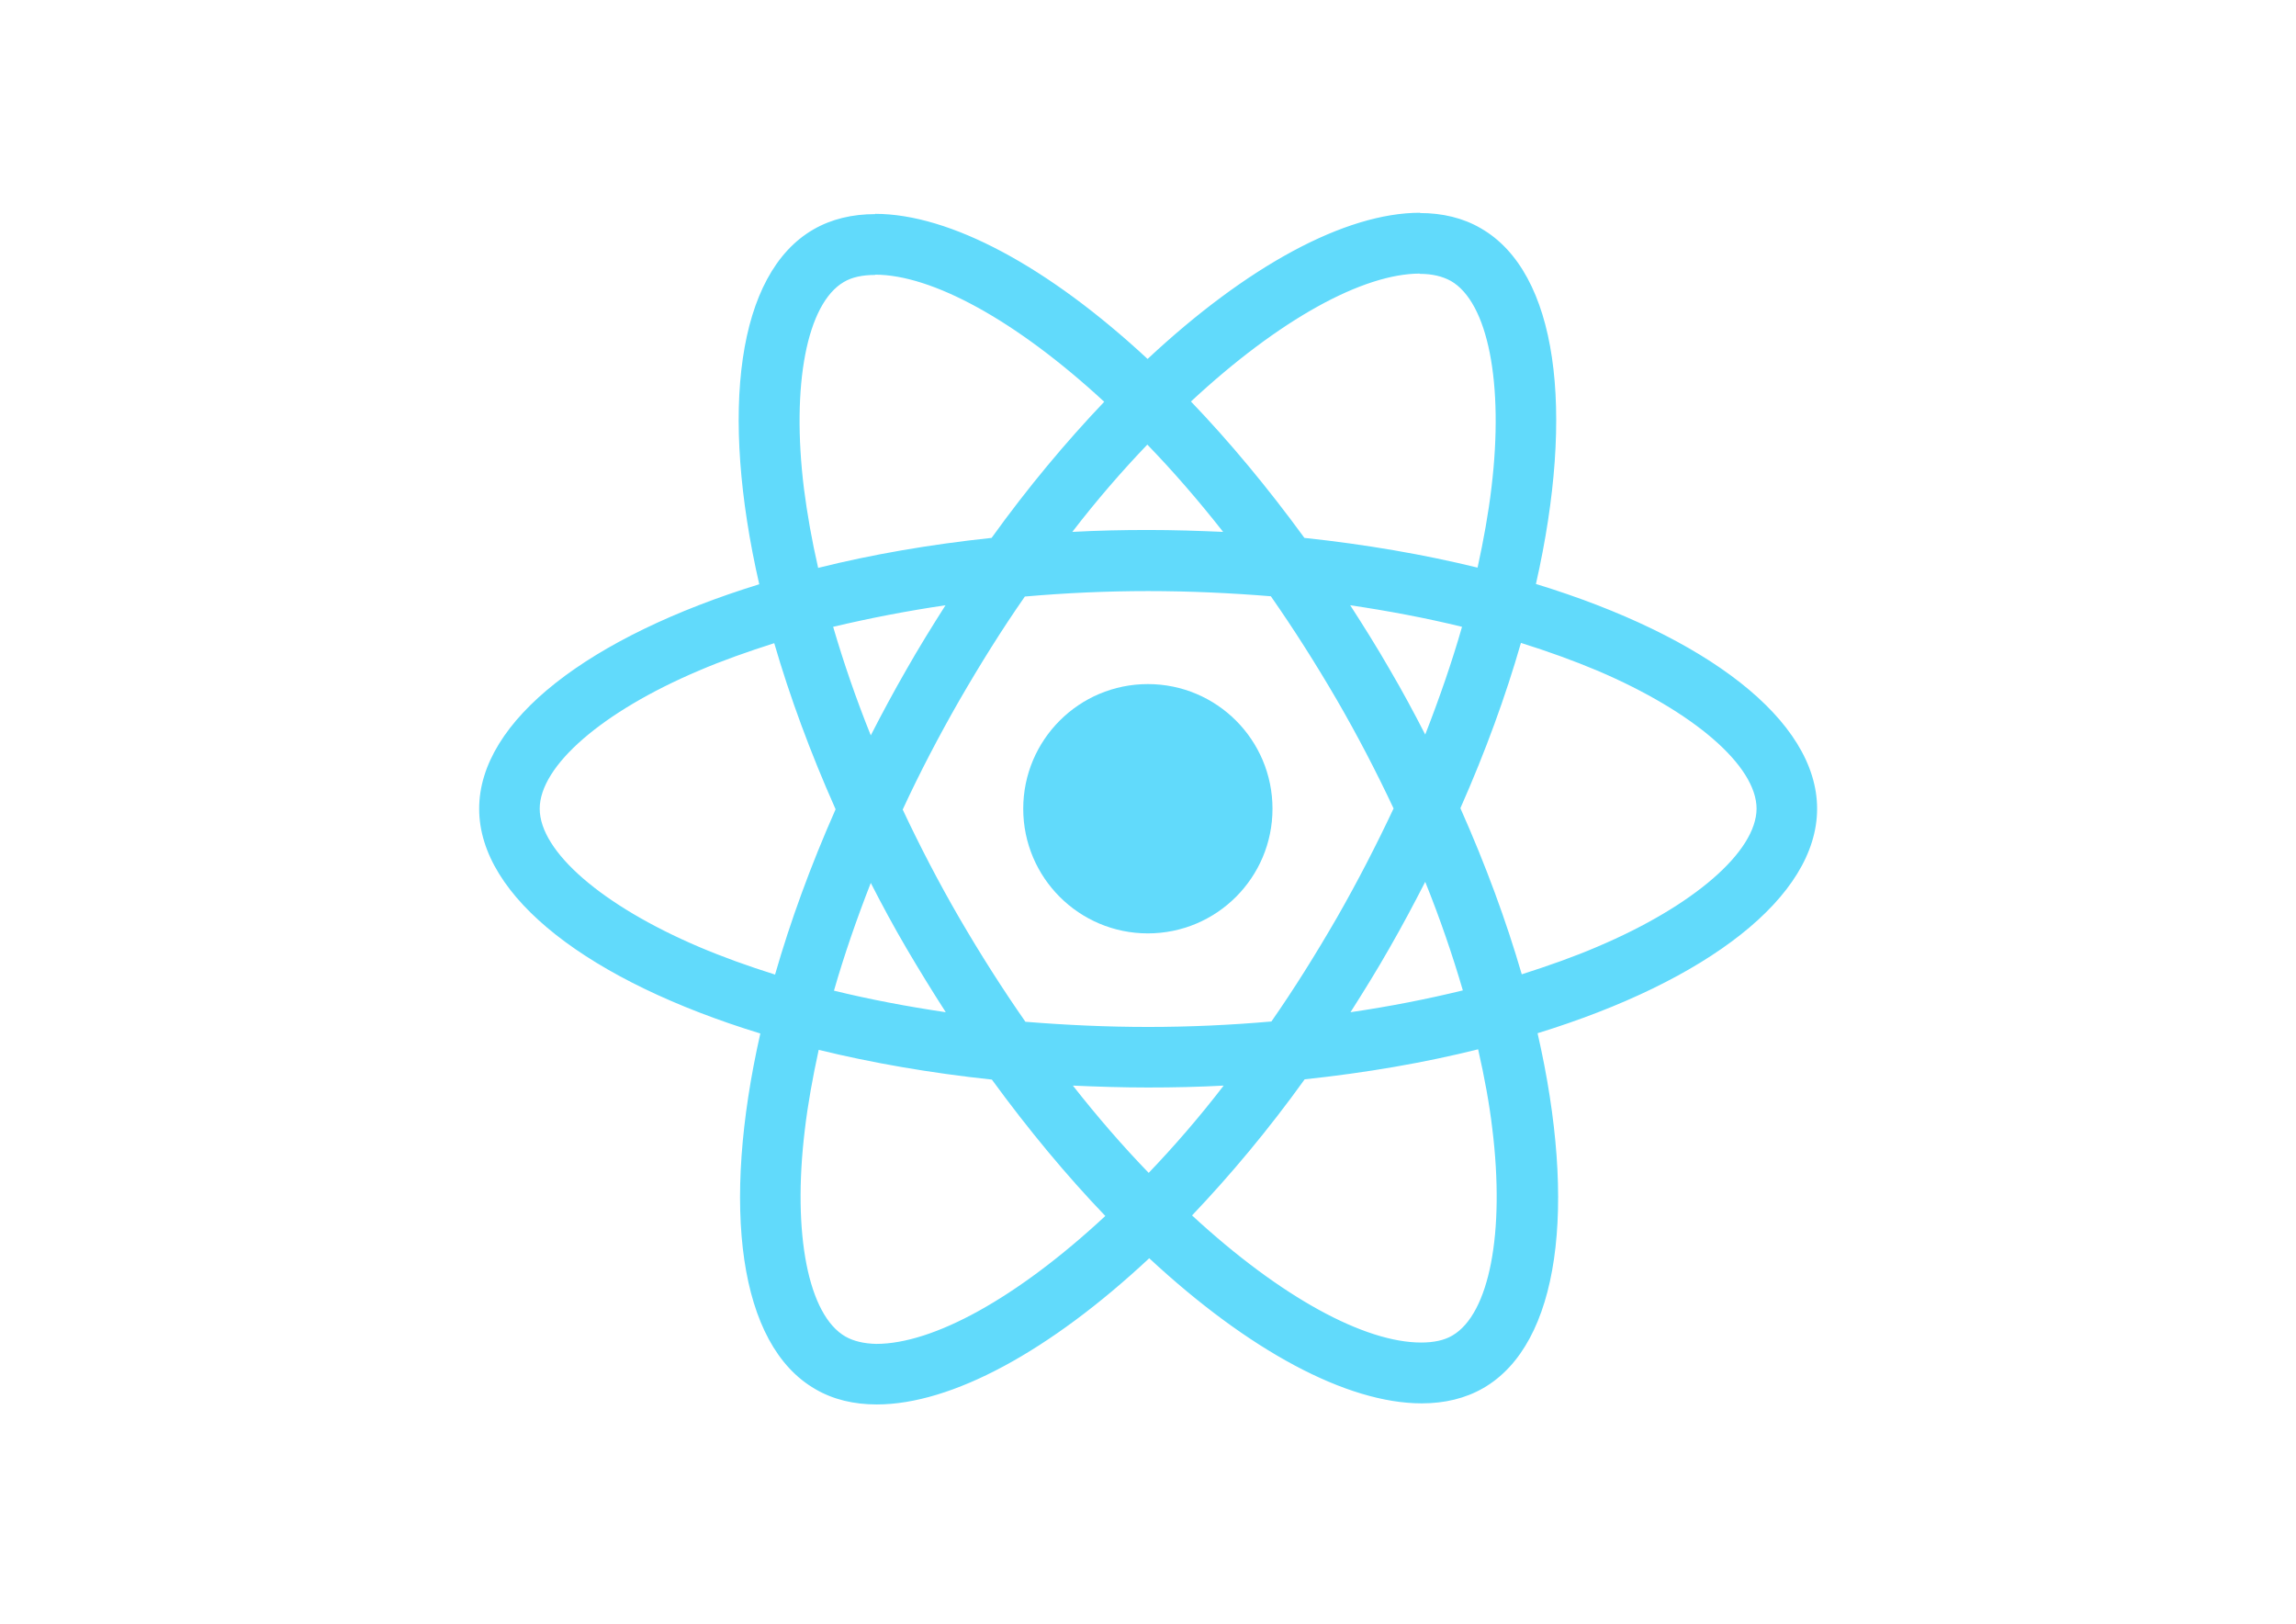
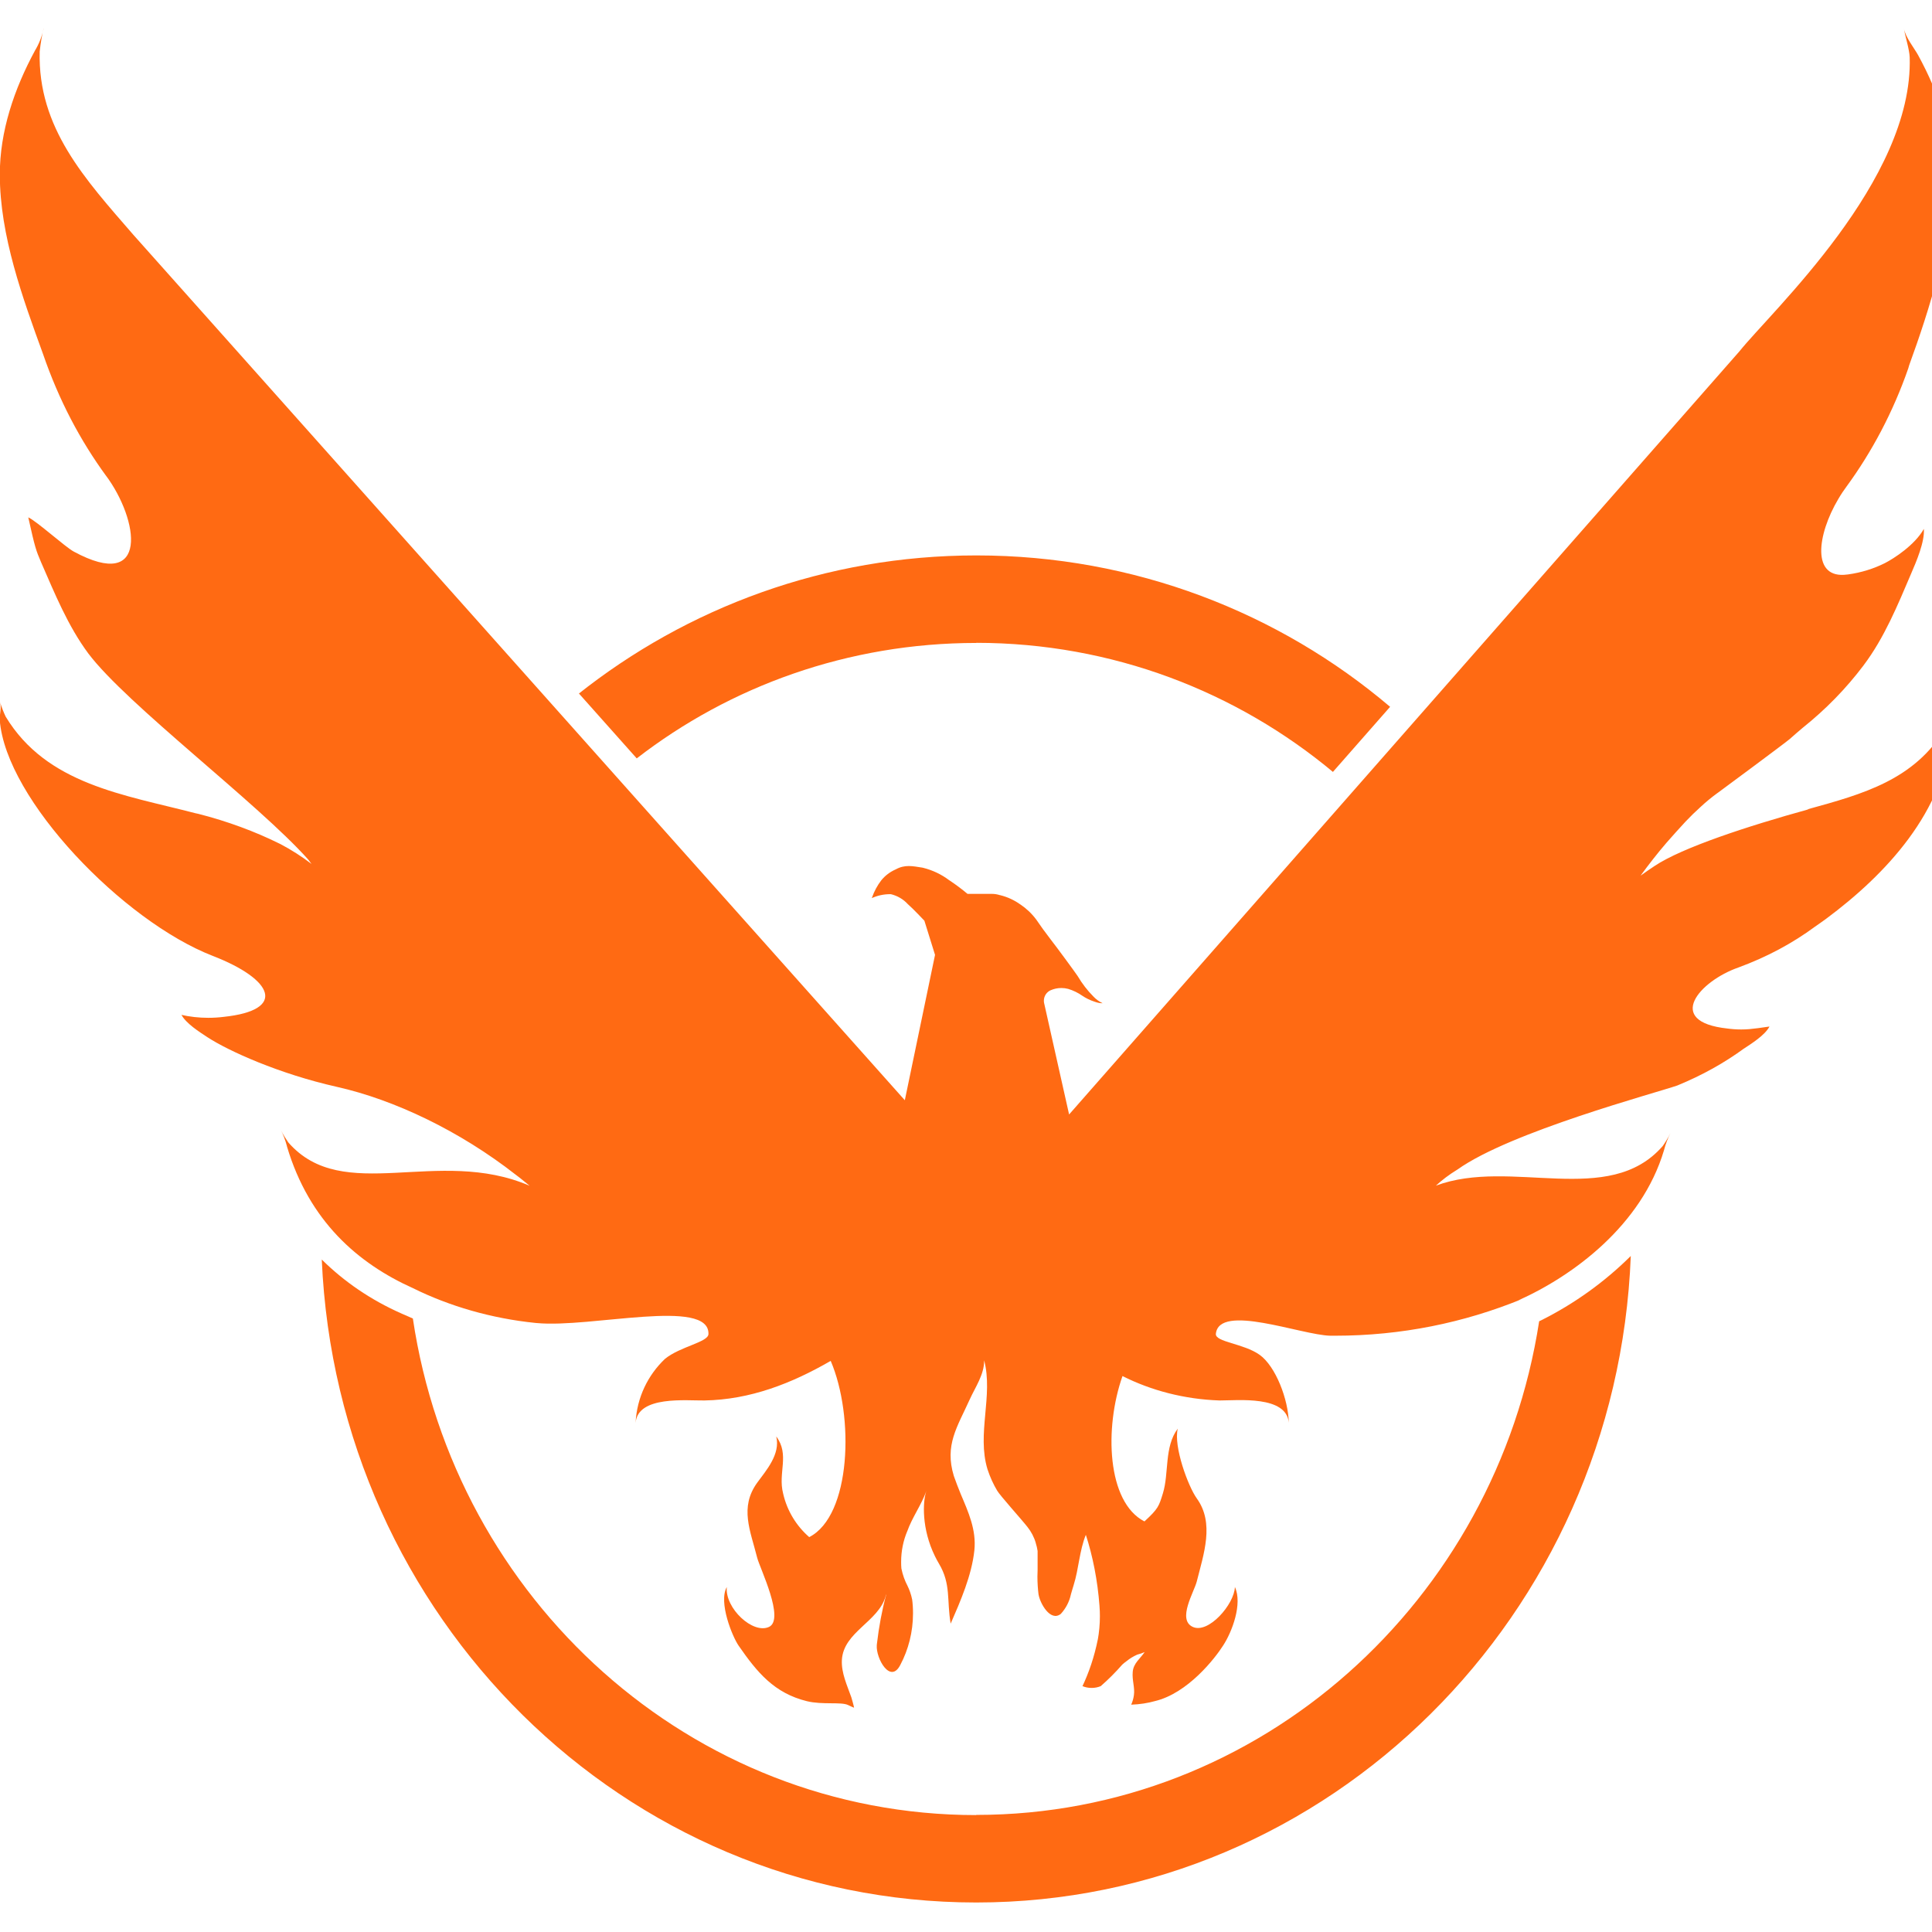
- <svg xmlns="http://www.w3.org/2000/svg" viewBox="0 0 841.9 595.3">
-   <g fill="#61DAFB">
-     <path d="M666.3 296.5c0-32.5-40.7-63.3-103.1-82.4 14.4-63.6 8-114.2-20.2-130.4-6.5-3.8-14.1-5.6-22.4-5.6v22.3c4.6 0 8.3.9 11.4 2.6 13.6 7.8 19.5 37.5 14.9 75.7-1.1 9.4-2.9 19.3-5.1 29.4-19.6-4.8-41-8.5-63.5-10.9-13.5-18.5-27.5-35.3-41.6-50 32.6-30.3 63.2-46.9 84-46.9V78c-27.5 0-63.5 19.6-99.9 53.6-36.4-33.8-72.4-53.2-99.9-53.2v22.3c20.7 0 51.4 16.5 84 46.6-14 14.7-28 31.4-41.3 49.9-22.6 2.4-44 6.1-63.6 11-2.3-10-4-19.7-5.2-29-4.7-38.2 1.1-67.9 14.6-75.8 3-1.8 6.9-2.6 11.5-2.6V78.5c-8.4 0-16 1.8-22.6 5.6-28.1 16.2-34.4 66.7-19.9 130.1-62.2 19.2-102.7 49.9-102.7 82.3 0 32.5 40.7 63.3 103.1 82.4-14.4 63.6-8 114.2 20.2 130.4 6.5 3.8 14.1 5.6 22.5 5.6 27.5 0 63.5-19.6 99.9-53.6 36.4 33.8 72.4 53.2 99.9 53.2 8.4 0 16-1.8 22.6-5.6 28.1-16.2 34.4-66.7 19.9-130.1 62-19.1 102.5-49.9 102.5-82.3zm-130.2-66.7c-3.7 12.9-8.3 26.2-13.5 39.5-4.1-8-8.4-16-13.1-24-4.6-8-9.5-15.8-14.4-23.4 14.2 2.1 27.9 4.7 41 7.9zm-45.8 106.5c-7.8 13.5-15.8 26.3-24.1 38.2-14.9 1.3-30 2-45.2 2-15.1 0-30.2-.7-45-1.9-8.3-11.9-16.4-24.6-24.2-38-7.6-13.1-14.5-26.4-20.8-39.8 6.2-13.4 13.2-26.8 20.7-39.9 7.8-13.5 15.8-26.3 24.1-38.2 14.9-1.3 30-2 45.2-2 15.1 0 30.2.7 45 1.9 8.3 11.9 16.4 24.6 24.2 38 7.6 13.1 14.5 26.4 20.8 39.8-6.3 13.4-13.2 26.8-20.7 39.9zm32.3-13c5.4 13.4 10 26.8 13.8 39.8-13.1 3.2-26.9 5.9-41.2 8 4.9-7.7 9.8-15.6 14.4-23.7 4.6-8 8.9-16.1 13-24.1zM421.2 430c-9.3-9.6-18.6-20.3-27.8-32 9 .4 18.2.7 27.5.7 9.4 0 18.7-.2 27.8-.7-9 11.7-18.3 22.4-27.5 32zm-74.4-58.9c-14.2-2.1-27.9-4.7-41-7.9 3.7-12.9 8.3-26.2 13.5-39.5 4.1 8 8.4 16 13.1 24 4.7 8 9.5 15.8 14.4 23.4zM420.7 163c9.3 9.6 18.6 20.3 27.8 32-9-.4-18.2-.7-27.5-.7-9.4 0-18.7.2-27.8.7 9-11.7 18.3-22.4 27.5-32zm-74 58.9c-4.9 7.7-9.8 15.6-14.4 23.7-4.6 8-8.9 16-13 24-5.4-13.4-10-26.8-13.8-39.8 13.1-3.1 26.9-5.8 41.2-7.9zm-90.5 125.2c-35.4-15.1-58.3-34.9-58.3-50.6 0-15.7 22.9-35.6 58.3-50.6 8.6-3.7 18-7 27.7-10.1 5.7 19.6 13.2 40 22.5 60.9-9.2 20.8-16.6 41.1-22.2 60.6-9.9-3.1-19.3-6.5-28-10.2zM310 490c-13.6-7.8-19.5-37.5-14.9-75.7 1.1-9.4 2.9-19.3 5.1-29.4 19.6 4.8 41 8.5 63.5 10.9 13.5 18.5 27.5 35.3 41.6 50-32.6 30.3-63.2 46.9-84 46.9-4.5-.1-8.3-1-11.3-2.7zm237.2-76.2c4.7 38.2-1.1 67.9-14.6 75.8-3 1.8-6.9 2.6-11.5 2.6-20.7 0-51.4-16.5-84-46.6 14-14.7 28-31.4 41.3-49.9 22.6-2.4 44-6.1 63.6-11 2.3 10.1 4.1 19.8 5.2 29.1zm38.5-66.7c-8.6 3.7-18 7-27.7 10.1-5.7-19.6-13.2-40-22.5-60.9 9.2-20.8 16.6-41.1 22.2-60.6 9.9 3.1 19.3 6.5 28.1 10.2 35.4 15.1 58.3 34.9 58.3 50.6-.1 15.7-23 35.6-58.4 50.6zM320.8 78.4z" />
-     <circle cx="420.9" cy="296.5" r="45.7" />
-     <path d="M520.5 78.1z" />
-   </g>
+ <svg xmlns="http://www.w3.org/2000/svg" class="icon icon-phoenix-crest" width="32" height="32" viewBox="0 0 33 32" aria-labelledby="title">
+   <path style="fill:#ff6a13" d="M16.674 10.48c2.324 0.001 4.454 0.834 6.108 2.217l-0.015-0.012 0.977-1.112c-1.893-1.608-4.366-2.586-7.066-2.586-2.575 0-4.942 0.889-6.811 2.376l0.022-0.017 0.987 1.108c1.588-1.23 3.607-1.972 5.801-1.972 0.001 0 0.002 0 0.002 0h-0z" />
+   <path style="fill:#ff6a13" d="M16.674 30.503c-4.871 0-8.906-3.679-9.622-8.482l-0.192-0.084c-0.529-0.234-0.981-0.545-1.365-0.924l0.001 0.001c0.265 6.114 5.169 10.982 11.178 10.982 6.028 0 10.942-4.907 11.181-11.043-0.446 0.443-0.963 0.815-1.531 1.099l-0.034 0.016c-0.737 4.778-4.761 8.432-9.614 8.432z" />
+   <path style="fill:#ff6a13" d="M30.894 13.323c-1.051 0.29-2.161 0.655-2.63 0.967-0.082 0.054-0.162 0.11-0.242 0.167 0.141-0.193 0.287-0.381 0.443-0.562 0.104-0.117 0.213-0.242 0.324-0.36 0.083-0.088 0.169-0.172 0.258-0.252 0.089-0.083 0.185-0.162 0.285-0.235l0.009-0.006c0.064-0.046 1.153-0.853 1.228-0.918s0.147-0.131 0.223-0.193c0.394-0.315 0.737-0.667 1.033-1.058l0.011-0.015c0.351-0.467 0.578-1.022 0.807-1.559 0.088-0.203 0.234-0.543 0.218-0.765-0.155 0.278-0.518 0.509-0.665 0.584-0.187 0.094-0.403 0.163-0.632 0.194l-0.011 0.001c-0.616 0.085-0.519-0.676-0.152-1.292 0.048-0.082 0.094-0.15 0.143-0.216l-0.005 0.007c0.436-0.595 0.799-1.281 1.055-2.018l0.016-0.055c0.345-0.947 0.733-2.167 0.737-3.222 0-0.75-0.224-1.413-0.584-2.075-0.056-0.104-0.216-0.306-0.242-0.45 0.020 0.126 0.093 0.35 0.098 0.486 0.065 2.103-2.356 4.333-2.909 5.024l-11.449 13.034-0.429-1.913c-0.001-0.009-0.002-0.019-0.002-0.029 0-0.081 0.048-0.151 0.118-0.181l0.001-0c0.053-0.023 0.114-0.037 0.179-0.037 0.041 0 0.080 0.005 0.117 0.015l-0.003-0.001c0.093 0.028 0.173 0.068 0.246 0.119l-0.003-0.002c0.063 0.043 0.137 0.079 0.215 0.104l0.006 0.002c0.038 0.014 0.082 0.023 0.128 0.023h0c-0.062-0.029-0.115-0.069-0.159-0.116l-0-0c-0.101-0.102-0.19-0.217-0.264-0.342l-0.005-0.008c-0.046-0.069-0.376-0.518-0.451-0.612-0.117-0.153-0.171-0.228-0.255-0.351-0.076-0.102-0.167-0.188-0.269-0.257l-0.004-0.002c-0.1-0.072-0.217-0.127-0.344-0.158l-0.007-0.001c-0.040-0.013-0.086-0.021-0.134-0.021h-0.416c-0.092-0.077-0.194-0.154-0.3-0.225l-0.013-0.008c-0.129-0.098-0.282-0.172-0.448-0.213l-0.009-0.002c-0.167-0.026-0.299-0.057-0.457 0.030-0.098 0.043-0.18 0.106-0.244 0.184l-0.001 0.001c-0.067 0.087-0.122 0.188-0.16 0.297l-0.002 0.008c0.092-0.042 0.199-0.067 0.312-0.067 0.004 0 0.009 0 0.013 0h-0.001c0.115 0.028 0.214 0.087 0.289 0.169l0 0c0.096 0.083 0.277 0.278 0.284 0.284l0.182 0.584-0.516 2.483-13.176-14.781c-0.827-0.954-1.636-1.827-1.601-3.133 0.016-0.146 0.038-0.276 0.069-0.402l-0.004 0.022c-0.031 0.137-0.081 0.259-0.148 0.369l0.003-0.005c-0.357 0.659-0.602 1.383-0.601 2.119 0 1.042 0.391 2.111 0.737 3.062 0.272 0.791 0.634 1.477 1.086 2.095l-0.015-0.022c0.57 0.762 0.748 2.005-0.546 1.304-0.146-0.079-0.633-0.52-0.776-0.584 0.117 0.527 0.132 0.562 0.218 0.765 0.234 0.536 0.459 1.090 0.807 1.559 0.654 0.87 2.897 2.557 3.755 3.519l0.058 0.077c-0.161-0.123-0.341-0.24-0.532-0.34l-0.021-0.010c-0.407-0.202-0.884-0.38-1.381-0.506l-0.051-0.011c-1.217-0.317-2.539-0.49-3.24-1.651-0.034-0.072-0.068-0.158-0.096-0.248l-0.004-0.014c0.037 0.099-0.007 0.234 0 0.324 0.105 1.359 2.111 3.434 3.637 4.026 1.041 0.403 1.271 0.928 0.186 1.042-0.078 0.010-0.169 0.016-0.261 0.016-0.162 0-0.32-0.018-0.472-0.053l0.014 0.003c0.077 0.146 0.308 0.293 0.444 0.382 0.359 0.234 1.221 0.625 2.209 0.847s2.103 0.756 3.052 1.498c0.081 0.063 0.033 0.021 0.242 0.192-1.569-0.678-3.185 0.335-4.123-0.741-0.044-0.063-0.088-0.135-0.127-0.21l-0.005-0.011c0.044 0.084 0.082 0.182 0.109 0.285l0.002 0.010c0.379 1.27 1.209 1.993 2.153 2.417 0.617 0.305 1.334 0.516 2.092 0.593l0.026 0.002c0.921 0.086 2.943-0.435 2.927 0.186 0 0.14-0.477 0.211-0.741 0.424-0.293 0.277-0.481 0.661-0.503 1.088l-0 0.004c0.039-0.467 0.872-0.375 1.175-0.38 0.782-0.013 1.493-0.292 2.157-0.676 0.405 0.945 0.351 2.644-0.367 3.010-0.219-0.191-0.377-0.448-0.444-0.738l-0.002-0.009c-0.091-0.351 0.117-0.66-0.117-0.972 0.075 0.304-0.176 0.584-0.325 0.789-0.306 0.424-0.117 0.818 0 1.285 0.047 0.18 0.476 1.051 0.201 1.179s-0.754-0.319-0.721-0.681c-0.146 0.259 0.095 0.846 0.202 1.001 0.319 0.46 0.609 0.811 1.168 0.949 0.264 0.064 0.584 0.008 0.701 0.065 0.050 0.025 0.093 0.042 0.103 0.046 0-0.014-0.041-0.164-0.046-0.176-0.071-0.203-0.174-0.418-0.162-0.639 0.027-0.48 0.624-0.651 0.747-1.089 0-0.013 0.008-0.025 0.011-0.037l-0.008 0.037c-0.063 0.233-0.117 0.518-0.151 0.808l-0.003 0.030c-0.016 0.223 0.234 0.672 0.404 0.331 0.135-0.255 0.215-0.557 0.215-0.877 0-0.084-0.005-0.166-0.016-0.247l0.001 0.010c-0.018-0.088-0.046-0.166-0.082-0.239l0.003 0.006c-0.046-0.087-0.083-0.188-0.104-0.294l-0.001-0.007c-0.003-0.032-0.004-0.070-0.004-0.108 0-0.186 0.037-0.364 0.105-0.525l-0.003 0.009c0.084-0.241 0.245-0.457 0.329-0.695-0.063 0.178-0.084 0.645 0.147 1.115 0.021 0.042 0.042 0.084 0.068 0.126 0.209 0.351 0.131 0.624 0.2 1.025 0.169-0.388 0.36-0.825 0.405-1.252 0.036-0.351-0.103-0.654-0.234-0.964-0.041-0.102-0.081-0.203-0.117-0.307-0.161-0.529 0.060-0.837 0.27-1.303 0.096-0.213 0.251-0.429 0.248-0.672 0.158 0.606-0.128 1.252 0.057 1.861 0.046 0.139 0.101 0.258 0.168 0.37l-0.005-0.008c0.047 0.083 0.416 0.491 0.52 0.624 0.063 0.079 0.113 0.172 0.142 0.274l0.001 0.006c0.013 0.038 0.023 0.084 0.030 0.13l0 0.004c0 0.048 0 0.097 0 0.145s0 0.117 0 0.174c-0.002 0.034-0.003 0.074-0.003 0.114 0 0.107 0.007 0.212 0.020 0.315l-0.001-0.012c0.022 0.148 0.202 0.477 0.381 0.334 0.083-0.091 0.144-0.204 0.171-0.329l0.001-0.005c0.018-0.058 0.033-0.117 0.047-0.158 0.088-0.279 0.097-0.584 0.208-0.858 0.117 0.36 0.201 0.779 0.233 1.212l0.001 0.018c0.004 0.048 0.006 0.104 0.006 0.161 0 0.139-0.013 0.275-0.037 0.407l0.002-0.014c-0.061 0.302-0.152 0.57-0.272 0.821l0.009-0.021c0.046 0.020 0.1 0.031 0.157 0.031s0.11-0.011 0.159-0.032l-0.003 0.001c0.133-0.116 0.253-0.237 0.365-0.365l0.004-0.004c0.022-0.020 0.046-0.039 0.071-0.057l0.003-0.002c0.052-0.043 0.112-0.079 0.176-0.108l0.005-0.002c0.048-0.012 0.090-0.027 0.129-0.045l-0.004 0.002c-0.074 0.111-0.189 0.188-0.203 0.335s0.039 0.268 0.020 0.4c-0.008 0.061-0.025 0.116-0.048 0.167l0.002-0.004c0.145-0.005 0.282-0.026 0.413-0.063l-0.012 0.003c0.567-0.133 1.033-0.736 1.168-0.949 0.154-0.234 0.335-0.714 0.202-1.001-0.009 0.294-0.453 0.807-0.721 0.681s0.025-0.596 0.070-0.776c0.117-0.467 0.306-0.995 0-1.418-0.148-0.206-0.4-0.888-0.325-1.192-0.234 0.313-0.147 0.761-0.254 1.106-0.068 0.22-0.078 0.261-0.315 0.479-0.641-0.328-0.688-1.595-0.375-2.483 0.485 0.245 1.055 0.397 1.658 0.417l0.007 0c0.304 0 1.137-0.088 1.175 0.38-0.006-0.396-0.224-0.965-0.498-1.16s-0.761-0.217-0.747-0.358c0.054-0.528 1.456 0.020 1.953 0.032 0.025 0 0.055 0 0.085 0 1.128 0 2.204-0.222 3.187-0.625l-0.056 0.020c0.944-0.424 2.103-1.285 2.484-2.559 0.029-0.113 0.067-0.211 0.115-0.303l-0.004 0.008c-0.044 0.086-0.088 0.158-0.137 0.227l0.004-0.006c-0.922 1.057-2.589 0.195-3.873 0.675 0.109-0.1 0.229-0.19 0.358-0.269l0.010-0.006c0.902-0.645 3.388-1.308 3.756-1.436 0.431-0.177 0.804-0.387 1.145-0.636l-0.015 0.011c0.136-0.090 0.367-0.234 0.444-0.382-0.173 0.027-0.234 0.032-0.342 0.044-0.042 0.004-0.091 0.006-0.14 0.006-0.083 0-0.165-0.006-0.245-0.017l0.009 0.001c-1.085-0.117-0.474-0.812 0.186-1.042 0.495-0.182 0.923-0.414 1.31-0.698l-0.015 0.010c0.068-0.048 0.136-0.093 0.204-0.144 1.019-0.757 2.032-1.835 2.137-3.193v-0.325c-0.031 0.104-0.064 0.19-0.103 0.274l0.005-0.012c-0.534 0.884-1.402 1.123-2.358 1.386z" />
</svg>
